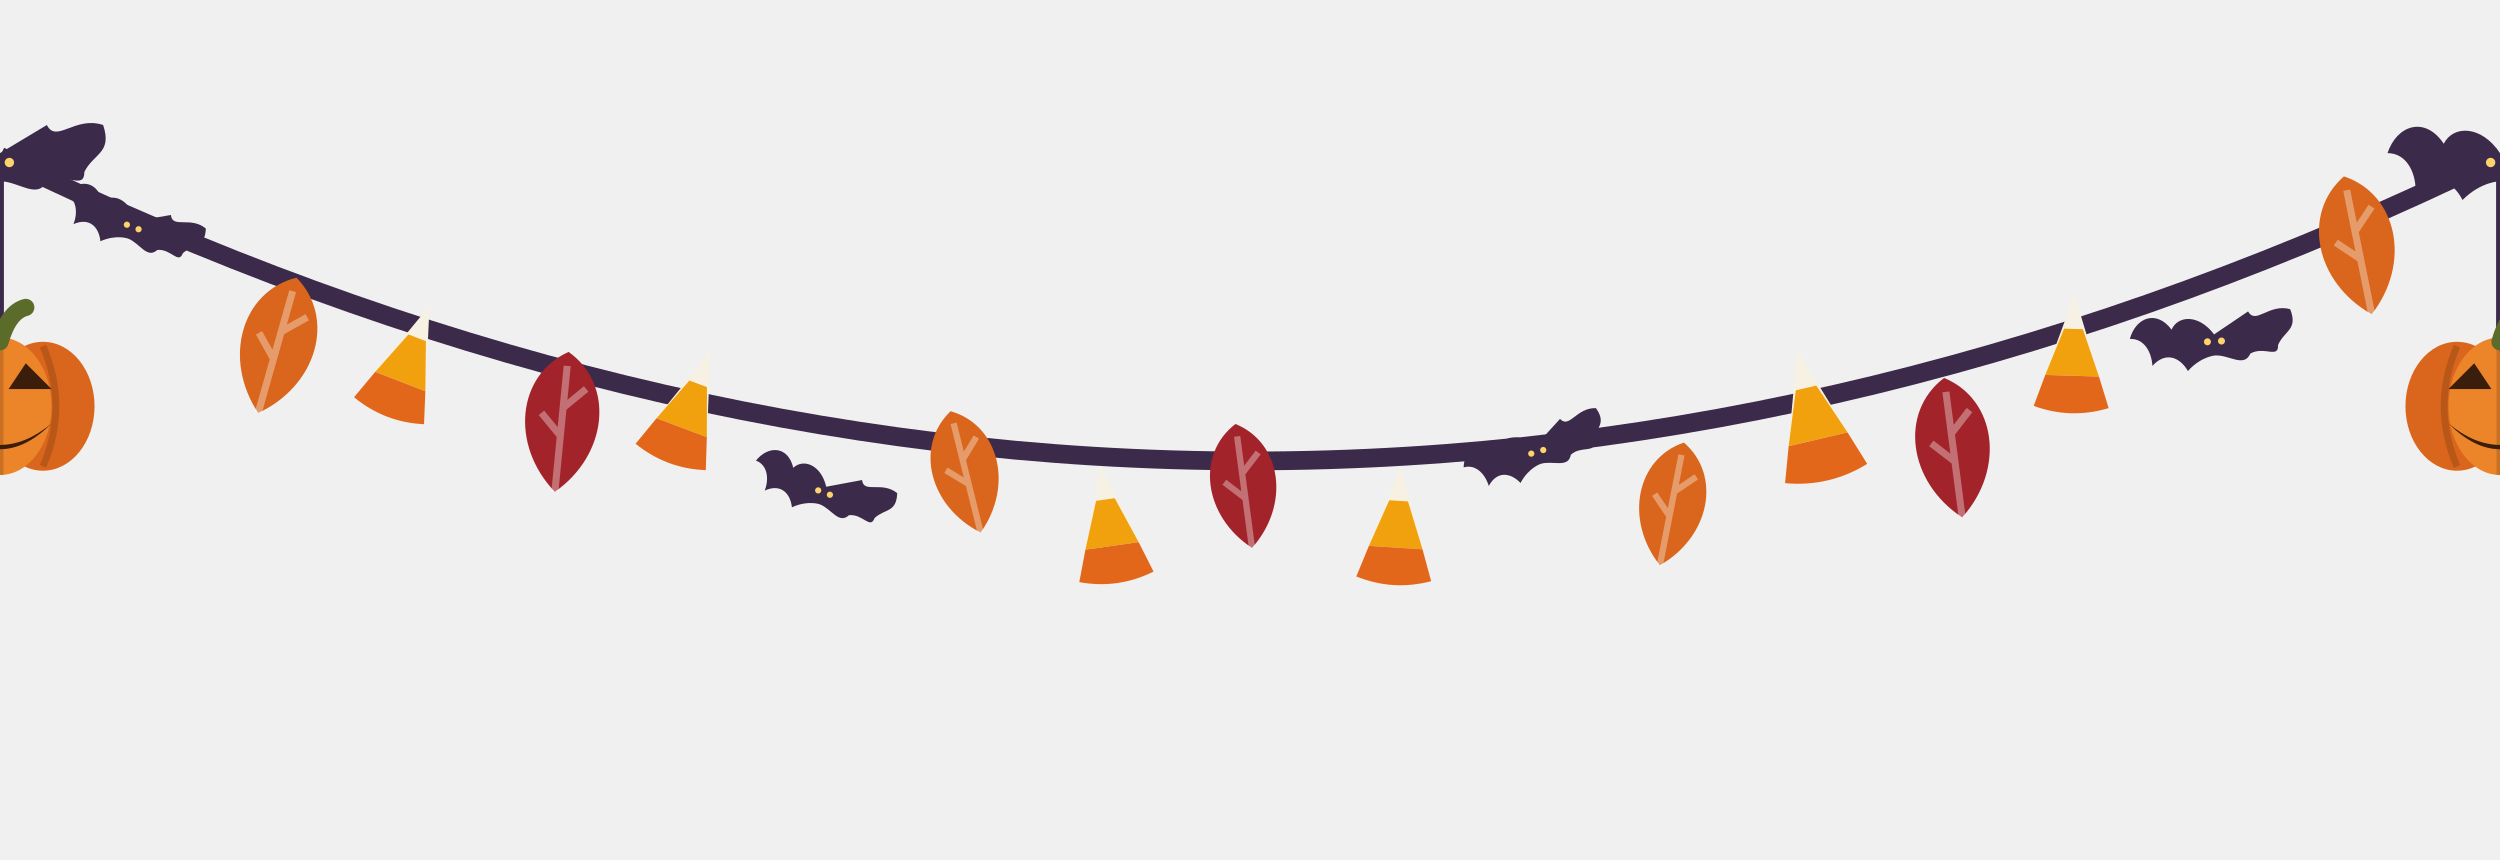
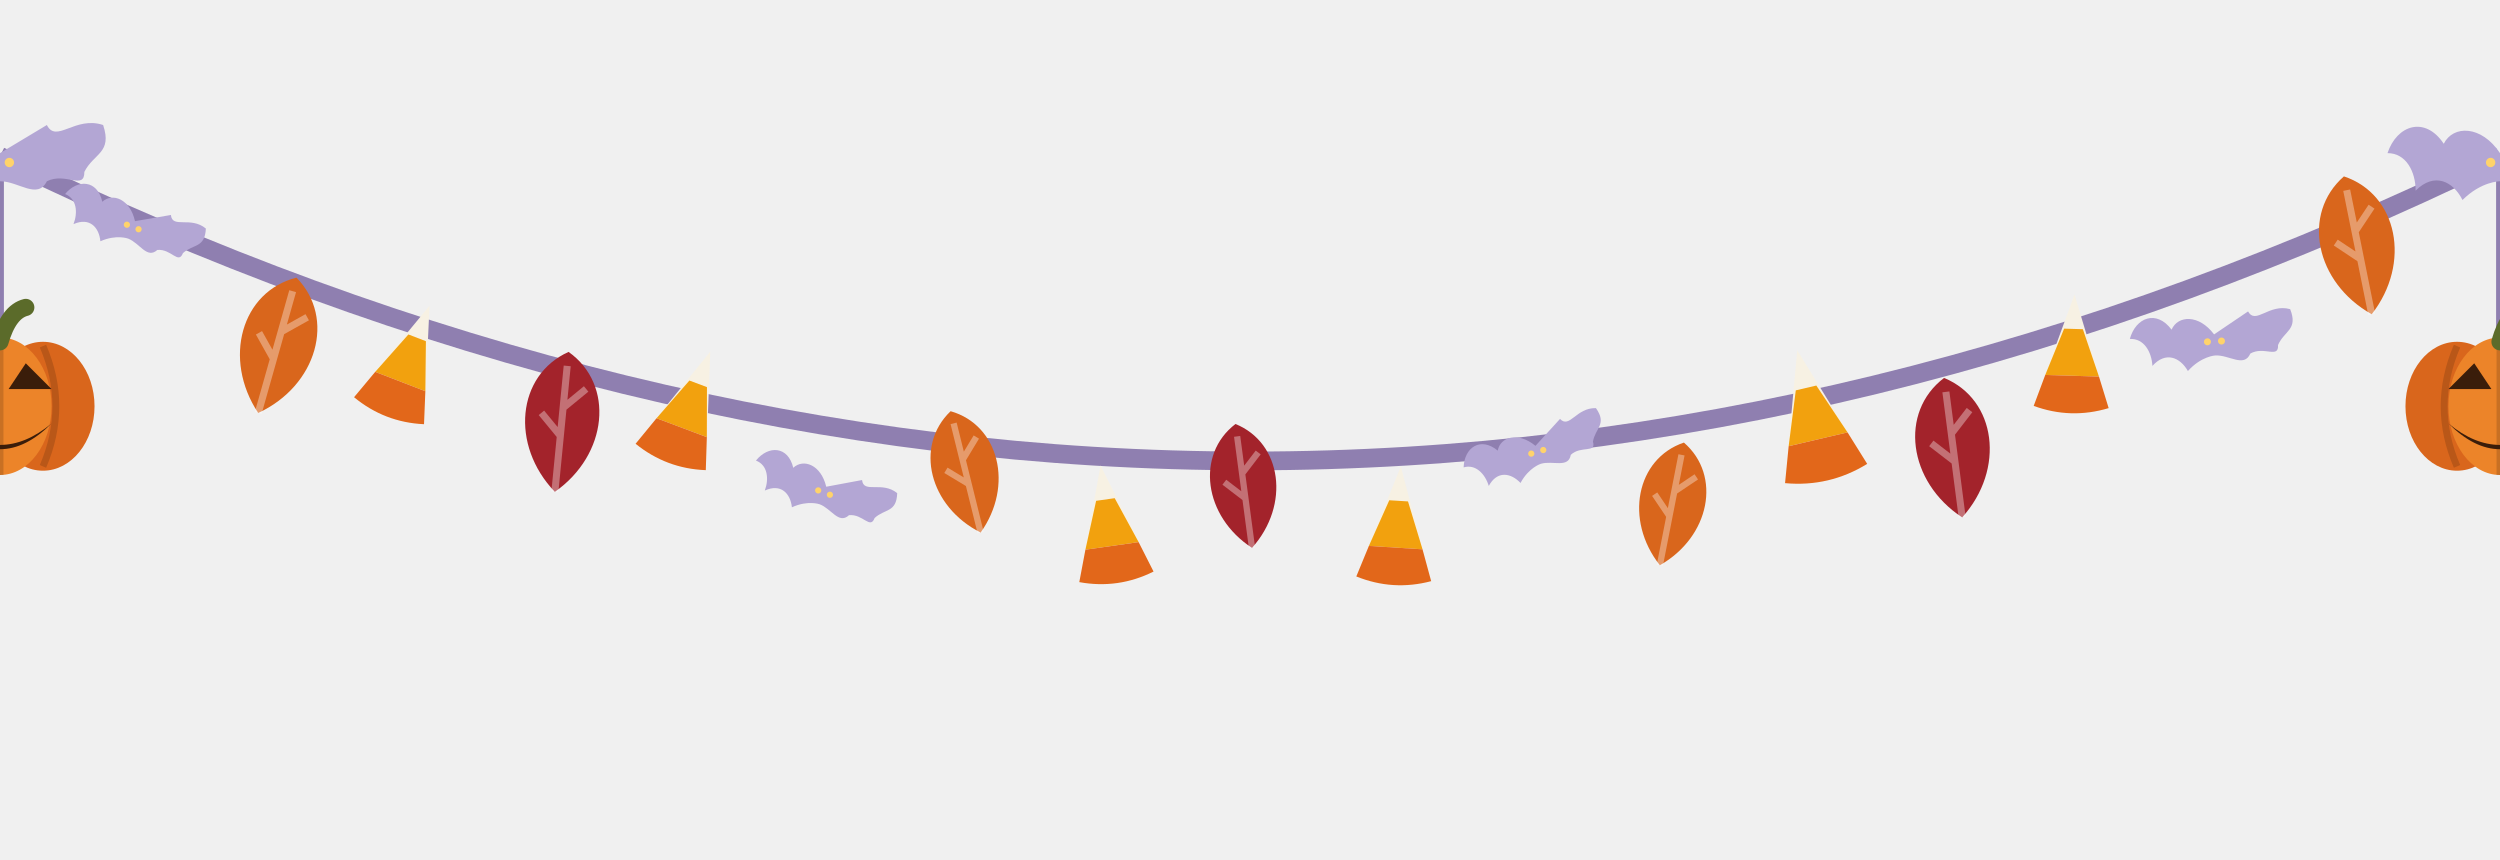
<svg xmlns="http://www.w3.org/2000/svg" width="320" height="110" viewBox="0 0 320 110">
-   <path d="M0 20Q160.0 98 320 20" fill="none" stroke="#3b2a4a" stroke-width="2.4" />
+   <path d="M0 20Q160.0 98 320 20" fill="none" stroke="#8f7fb0" stroke-width="2.4" />
  <g transform="translate(16.7 29.8) rotate(21.2) scale(0.8)">
-     <path d="M0-2C-2-5-5-5-6-3-8-6-11-5-12-2-10-2-9 0-9 2-7 0-5 1-4 3-2 1 0 1 0 1 2 1 4 3 5 1 7 0 9 2 9 0 10-2 12-2 11-5 8-6 6-3 5-5 2-5 0-2Z" fill="#3b2a4a" />
+     <path d="M0-2C-2-5-5-5-6-3-8-6-11-5-12-2-10-2-9 0-9 2-7 0-5 1-4 3-2 1 0 1 0 1 2 1 4 3 5 1 7 0 9 2 9 0 10-2 12-2 11-5 8-6 6-3 5-5 2-5 0-2Z" fill="#b3a6d4" />
    <circle cx="-1" cy="-1" r=".5" fill="#ffd36b" />
    <circle cx="1" cy="-1" r=".5" fill="#ffd36b" />
  </g>
  <g transform="translate(35.5 44.2) rotate(15.8) scale(0.9)">
    <path d="M0 10C-7 4-7-6 0-10 7-6 7 4 0 10Z" fill="#d9661c" />
    <path d="M0 10V-8M0 2L-3-1M0-2L3-5" stroke="#fff" stroke-opacity=".35" fill="none" />
  </g>
  <g transform="translate(52.1 46.6) rotate(21.1) scale(0.8)">
    <path d="M-6 8L0-10 6 8Q0 10-6 8Z" fill="#f7f1e3" />
    <path d="M-4.3 3L-1.5-4.5 1.5-4.5 4.3 3Z" fill="#f2a10e" />
    <path d="M-6 8Q0 10 6 8L4.3 3H-4.3Z" fill="#e2671a" />
  </g>
  <g transform="translate(71.9 54) rotate(5.6) scale(0.9)">
    <path d="M0 10C-7 4-7-6 0-10 7-6 7 4 0 10Z" fill="#a3232b" />
    <path d="M0 10V-8M0 2L-3-1M0-2L3-5" stroke="#fff" stroke-opacity=".35" fill="none" />
  </g>
  <g transform="translate(88.1 52.5) rotate(20.6) scale(0.8)">
    <path d="M-6 8L0-10 6 8Q0 10-6 8Z" fill="#f7f1e3" />
    <path d="M-4.3 3L-1.5-4.5 1.5-4.5 4.3 3Z" fill="#f2a10e" />
    <path d="M-6 8Q0 10 6 8L4.3 3H-4.3Z" fill="#e2671a" />
  </g>
  <g transform="translate(105.2 63.8) rotate(20.4) scale(0.8)">
-     <path d="M0-2C-2-5-5-5-6-3-8-6-11-5-12-2-10-2-9 0-9 2-7 0-5 1-4 3-2 1 0 1 0 1 2 1 4 3 5 1 7 0 9 2 9 0 10-2 12-2 11-5 8-6 6-3 5-5 2-5 0-2Z" fill="#3b2a4a" />
+     <path d="M0-2C-2-5-5-5-6-3-8-6-11-5-12-2-10-2-9 0-9 2-7 0-5 1-4 3-2 1 0 1 0 1 2 1 4 3 5 1 7 0 9 2 9 0 10-2 12-2 11-5 8-6 6-3 5-5 2-5 0-2Z" fill="#b3a6d4" />
    <circle cx="-1" cy="-1" r=".5" fill="#ffd36b" />
    <circle cx="1" cy="-1" r=".5" fill="#ffd36b" />
  </g>
  <g transform="translate(123.6 60.4) rotate(-13.9) scale(0.8)">
    <path d="M0 10C-7 4-7-6 0-10 7-6 7 4 0 10Z" fill="#d9661c" />
    <path d="M0 10V-8M0 2L-3-1M0-2L3-5" stroke="#fff" stroke-opacity=".35" fill="none" />
  </g>
  <g transform="translate(142 67.5) rotate(-8.1) scale(0.8)">
    <path d="M-6 8L0-10 6 8Q0 10-6 8Z" fill="#f7f1e3" />
    <path d="M-4.3 3L-1.5-4.5 1.5-4.5 4.3 3Z" fill="#f2a10e" />
    <path d="M-6 8Q0 10 6 8L4.3 3H-4.3Z" fill="#e2671a" />
  </g>
  <g transform="translate(159.2 62.2) rotate(-7.6) scale(0.8)">
    <path d="M0 10C-7 4-7-6 0-10 7-6 7 4 0 10Z" fill="#a3232b" />
    <path d="M0 10V-8M0 2L-3-1M0-2L3-5" stroke="#fff" stroke-opacity=".35" fill="none" />
  </g>
  <g transform="translate(178.8 67.7) rotate(3.6) scale(0.8)">
    <path d="M-6 8L0-10 6 8Q0 10-6 8Z" fill="#f7f1e3" />
    <path d="M-4.3 3L-1.5-4.5 1.5-4.5 4.3 3Z" fill="#f2a10e" />
    <path d="M-6 8Q0 10 6 8L4.3 3H-4.3Z" fill="#e2671a" />
  </g>
  <g transform="translate(197 58.6) rotate(-16.7) scale(0.8)">
-     <path d="M0-2C-2-5-5-5-6-3-8-6-11-5-12-2-10-2-9 0-9 2-7 0-5 1-4 3-2 1 0 1 0 1 2 1 4 3 5 1 7 0 9 2 9 0 10-2 12-2 11-5 8-6 6-3 5-5 2-5 0-2Z" fill="#3b2a4a" />
+     <path d="M0-2C-2-5-5-5-6-3-8-6-11-5-12-2-10-2-9 0-9 2-7 0-5 1-4 3-2 1 0 1 0 1 2 1 4 3 5 1 7 0 9 2 9 0 10-2 12-2 11-5 8-6 6-3 5-5 2-5 0-2Z" fill="#b3a6d4" />
    <circle cx="-1" cy="-1" r=".5" fill="#ffd36b" />
    <circle cx="1" cy="-1" r=".5" fill="#ffd36b" />
  </g>
  <g transform="translate(214 64.5) rotate(11.1) scale(0.8)">
    <path d="M0 10C-7 4-7-6 0-10 7-6 7 4 0 10Z" fill="#d9661c" />
    <path d="M0 10V-8M0 2L-3-1M0-2L3-5" stroke="#fff" stroke-opacity=".35" fill="none" />
  </g>
  <g transform="translate(232.1 53.6) rotate(-13.2) scale(0.9)">
    <path d="M-6 8L0-10 6 8Q0 10-6 8Z" fill="#f7f1e3" />
    <path d="M-4.3 3L-1.5-4.5 1.5-4.5 4.3 3Z" fill="#f2a10e" />
    <path d="M-6 8Q0 10 6 8L4.3 3H-4.3Z" fill="#e2671a" />
  </g>
  <g transform="translate(250 57.3) rotate(-7.4) scale(0.9)">
    <path d="M0 10C-7 4-7-6 0-10 7-6 7 4 0 10Z" fill="#a3232b" />
    <path d="M0 10V-8M0 2L-3-1M0-2L3-5" stroke="#fff" stroke-opacity=".35" fill="none" />
  </g>
  <g transform="translate(265.3 45.7) rotate(1.7) scale(0.8)">
    <path d="M-6 8L0-10 6 8Q0 10-6 8Z" fill="#f7f1e3" />
    <path d="M-4.3 3L-1.5-4.5 1.5-4.5 4.3 3Z" fill="#f2a10e" />
    <path d="M-6 8Q0 10 6 8L4.3 3H-4.3Z" fill="#e2671a" />
  </g>
  <g transform="translate(283.5 44.6) rotate(-3.1) scale(0.9)">
-     <path d="M0-2C-2-5-5-5-6-3-8-6-11-5-12-2-10-2-9 0-9 2-7 0-5 1-4 3-2 1 0 1 0 1 2 1 4 3 5 1 7 0 9 2 9 0 10-2 12-2 11-5 8-6 6-3 5-5 2-5 0-2Z" fill="#3b2a4a" />
+     <path d="M0-2C-2-5-5-5-6-3-8-6-11-5-12-2-10-2-9 0-9 2-7 0-5 1-4 3-2 1 0 1 0 1 2 1 4 3 5 1 7 0 9 2 9 0 10-2 12-2 11-5 8-6 6-3 5-5 2-5 0-2Z" fill="#b3a6d4" />
    <circle cx="-1" cy="-1" r=".5" fill="#ffd36b" />
    <circle cx="1" cy="-1" r=".5" fill="#ffd36b" />
  </g>
  <g transform="translate(301.8 31.4) rotate(-11.4) scale(0.9)">
    <path d="M0 10C-7 4-7-6 0-10 7-6 7 4 0 10Z" fill="#d9661c" />
    <path d="M0 10V-8M0 2L-3-1M0-2L3-5" stroke="#fff" stroke-opacity=".35" fill="none" />
  </g>
-   <path d="M0 20V42" stroke="#3b2a4a" stroke-width="1" />
+   <path d="M0 20V42" stroke="#8f7fb0" stroke-width="1" />
  <g transform="translate(0 52) rotate(0) scale(1.1)">
    <ellipse cx="-5" cy="0" rx="6" ry="7.5" fill="#d9661c" />
    <ellipse cx="5" cy="0" rx="6" ry="7.5" fill="#d9661c" />
    <ellipse cx="0" cy="0" rx="6" ry="8" fill="#ec8429" />
    <path d="M0-8V8M-5-7Q-8 0-5 7M5-7Q8 0 5 7" stroke="#000" stroke-opacity=".15" stroke-width=".8" fill="none" />
    <path d="M0-7.5Q1-11 3-11.5" stroke="#5b6b2a" stroke-width="2" fill="none" stroke-linecap="round" />
    <path d="M-6-2L-3-5-1-2Z M6-2L3-5 1-2Z" fill="#3a1d0a" />
    <path d="M-6 2Q0 8 6 2Q3 4.5 0 4.5-3 4.5-6 2Z" fill="#3a1d0a" />
  </g>
  <g transform="translate(0 22) rotate(0) scale(1.2)">
-     <path d="M0-2C-2-5-5-5-6-3-8-6-11-5-12-2-10-2-9 0-9 2-7 0-5 1-4 3-2 1 0 1 0 1 2 1 4 3 5 1 7 0 9 2 9 0 10-2 12-2 11-5 8-6 6-3 5-5 2-5 0-2Z" fill="#3b2a4a" />
+     <path d="M0-2C-2-5-5-5-6-3-8-6-11-5-12-2-10-2-9 0-9 2-7 0-5 1-4 3-2 1 0 1 0 1 2 1 4 3 5 1 7 0 9 2 9 0 10-2 12-2 11-5 8-6 6-3 5-5 2-5 0-2Z" fill="#b3a6d4" />
    <circle cx="-1" cy="-1" r=".5" fill="#ffd36b" />
    <circle cx="1" cy="-1" r=".5" fill="#ffd36b" />
  </g>
-   <path d="M320 20V42" stroke="#3b2a4a" stroke-width="1" />
+   <path d="M320 20V42" stroke="#8f7fb0" stroke-width="1" />
  <g transform="translate(320 52) rotate(0) scale(1.1)">
    <ellipse cx="-5" cy="0" rx="6" ry="7.5" fill="#d9661c" />
    <ellipse cx="5" cy="0" rx="6" ry="7.5" fill="#d9661c" />
    <ellipse cx="0" cy="0" rx="6" ry="8" fill="#ec8429" />
    <path d="M0-8V8M-5-7Q-8 0-5 7M5-7Q8 0 5 7" stroke="#000" stroke-opacity=".15" stroke-width=".8" fill="none" />
    <path d="M0-7.5Q1-11 3-11.5" stroke="#5b6b2a" stroke-width="2" fill="none" stroke-linecap="round" />
    <path d="M-6-2L-3-5-1-2Z M6-2L3-5 1-2Z" fill="#3a1d0a" />
    <path d="M-6 2Q0 8 6 2Q3 4.5 0 4.5-3 4.5-6 2Z" fill="#3a1d0a" />
  </g>
  <g transform="translate(320 22) rotate(0) scale(1.2)">
-     <path d="M0-2C-2-5-5-5-6-3-8-6-11-5-12-2-10-2-9 0-9 2-7 0-5 1-4 3-2 1 0 1 0 1 2 1 4 3 5 1 7 0 9 2 9 0 10-2 12-2 11-5 8-6 6-3 5-5 2-5 0-2Z" fill="#3b2a4a" />
+     <path d="M0-2C-2-5-5-5-6-3-8-6-11-5-12-2-10-2-9 0-9 2-7 0-5 1-4 3-2 1 0 1 0 1 2 1 4 3 5 1 7 0 9 2 9 0 10-2 12-2 11-5 8-6 6-3 5-5 2-5 0-2Z" fill="#b3a6d4" />
    <circle cx="-1" cy="-1" r=".5" fill="#ffd36b" />
    <circle cx="1" cy="-1" r=".5" fill="#ffd36b" />
  </g>
</svg>
